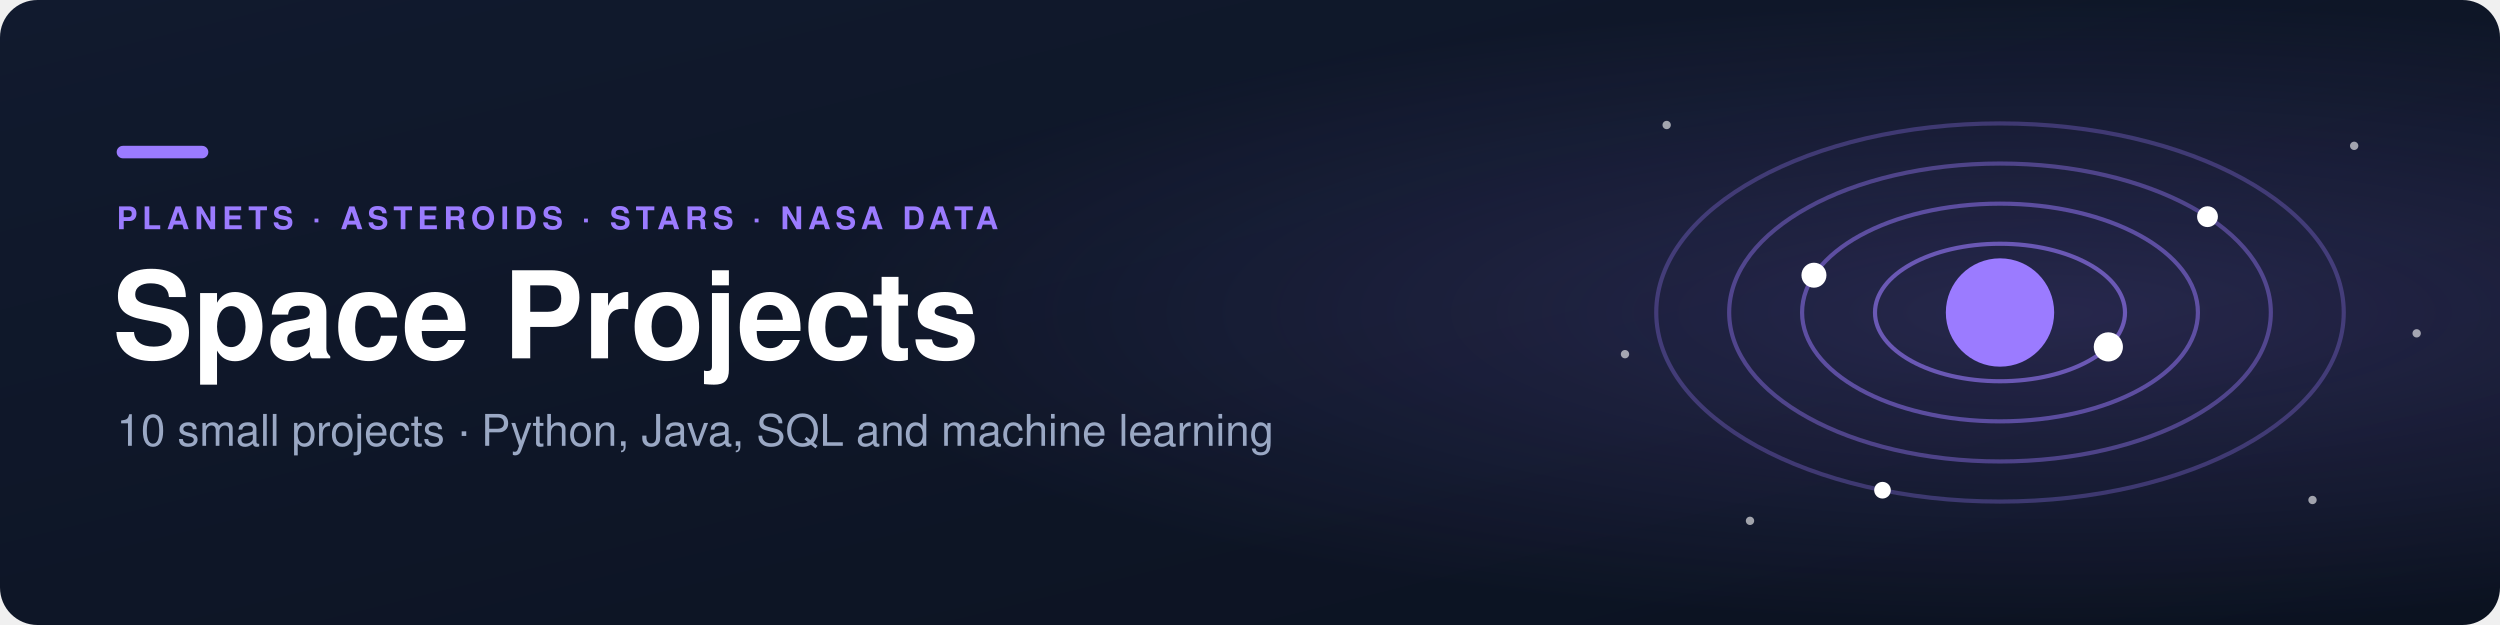
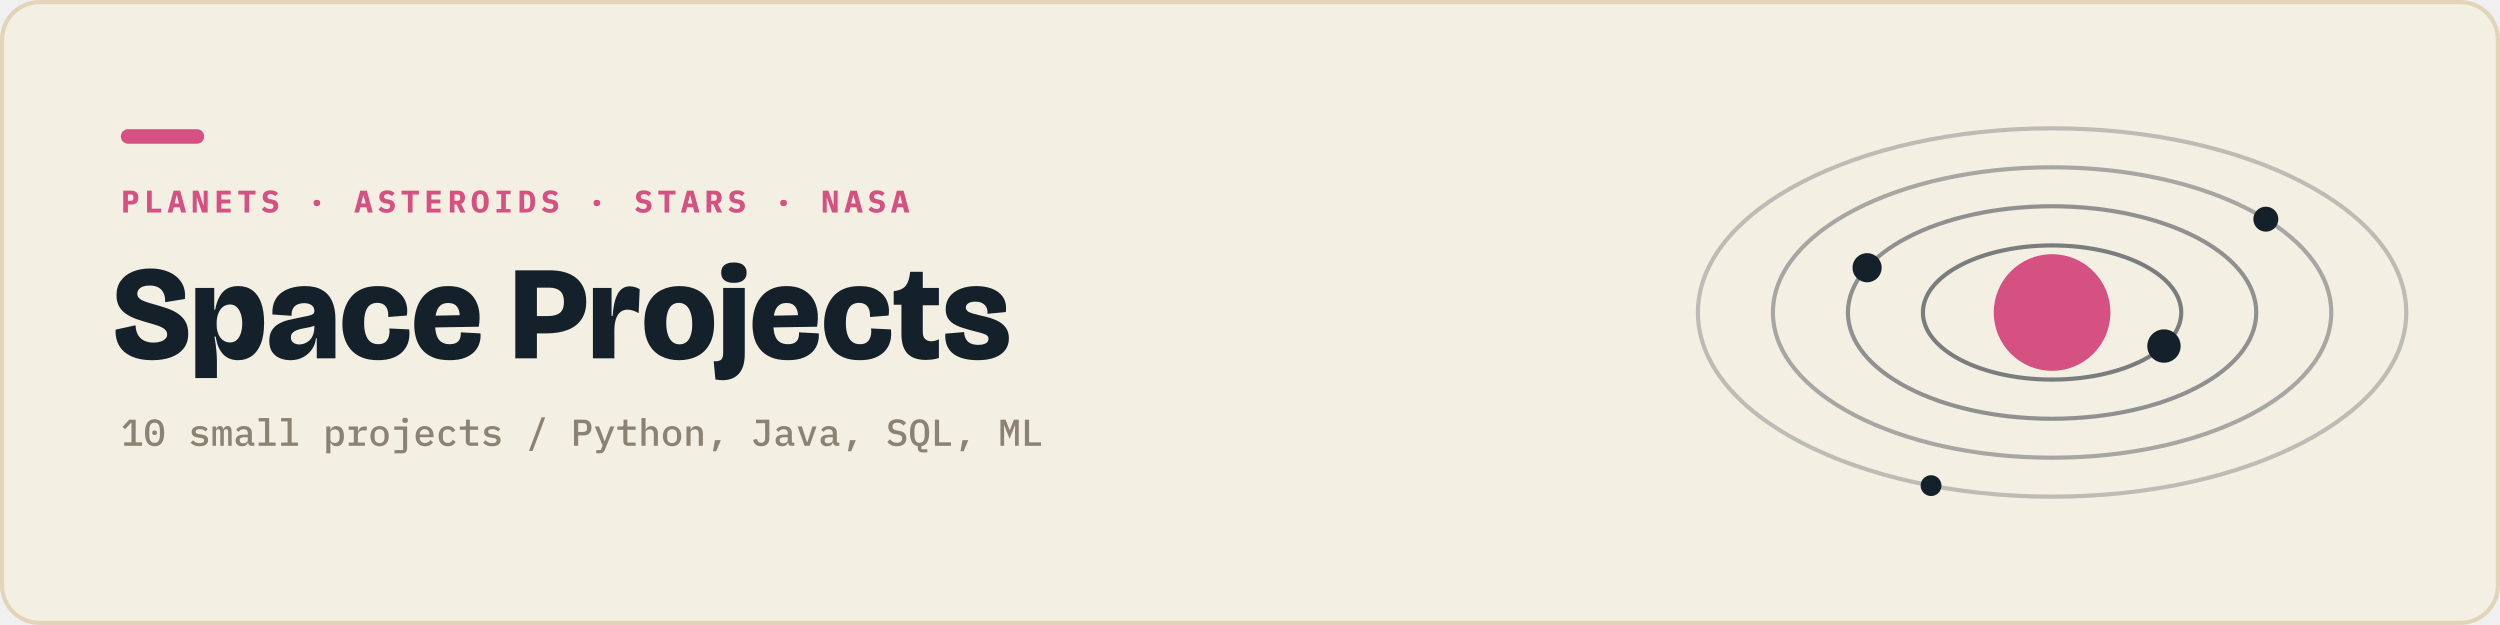
<svg xmlns="http://www.w3.org/2000/svg" width="1200" height="300" viewBox="0 0 1200 300">
-   <defs>
-     <linearGradient id="g" x1="0" y1="0" x2="1" y2="1">
-       <stop offset="0" stop-color="#111a2e" />
-       <stop offset="1" stop-color="#0b1220" />
-     </linearGradient>
-     <radialGradient id="glow" cx=".82" cy=".5" r=".5">
-       <stop offset="0" stop-color="#9b7bff" stop-opacity=".18" />
-       <stop offset="1" stop-color="#9b7bff" stop-opacity="0" />
-     </radialGradient>
-   </defs>
-   <rect width="1200" height="300" rx="18" fill="url(#g)" />
-   <rect width="1200" height="300" rx="18" fill="url(#glow)" />
-   <rect x="56" y="70" width="44" height="6" rx="3" fill="#9b7bff" />
-   <text x="56" y="110" fill="#9b7bff" font-family="-apple-system, 'Segoe UI', Helvetica, Arial, sans-serif" font-size="15" font-weight="700" letter-spacing="2.5">PLANETS · ASTEROIDS · STARS · NASA DATA</text>
-   <text x="54" y="172" fill="#ffffff" font-family="-apple-system, 'Segoe UI', Helvetica, Arial, sans-serif" font-size="58" font-weight="800">Space Projects</text>
-   <text x="56" y="214" fill="#9aa8c4" font-family="-apple-system, 'Segoe UI', Helvetica, Arial, sans-serif" font-size="21">10 small projects · Python, Java, SQL and machine learning</text>
-   <circle cx="960" cy="150" r="26" fill="#9b7bff" />
-   <ellipse cx="960" cy="150" rx="60" ry="33.0" fill="none" stroke="#9b7bff" stroke-opacity="0.60" stroke-width="2" />
-   <circle cx="1012.0" cy="166.5" r="7" fill="#ffffff" />
-   <ellipse cx="960" cy="150" rx="95" ry="52.25" fill="none" stroke="#9b7bff" stroke-opacity="0.50" stroke-width="2" />
-   <circle cx="870.7" cy="132.1" r="6" fill="#ffffff" />
-   <ellipse cx="960" cy="150" rx="130" ry="71.5" fill="none" stroke="#9b7bff" stroke-opacity="0.40" stroke-width="2" />
-   <circle cx="1059.6" cy="104.0" r="5" fill="#ffffff" />
-   <ellipse cx="960" cy="150" rx="165" ry="90.75" fill="none" stroke="#9b7bff" stroke-opacity="0.30" stroke-width="2" />
-   <circle cx="903.6" cy="235.3" r="4" fill="#ffffff" />
-   <circle cx="800" cy="60" r="2" fill="#ffffff" fill-opacity=".6" />
-   <circle cx="1130" cy="70" r="2" fill="#ffffff" fill-opacity=".6" />
-   <circle cx="840" cy="250" r="2" fill="#ffffff" fill-opacity=".6" />
-   <circle cx="1110" cy="240" r="2" fill="#ffffff" fill-opacity=".6" />
-   <circle cx="1160" cy="160" r="2" fill="#ffffff" fill-opacity=".6" />
-   <circle cx="780" cy="170" r="2" fill="#ffffff" fill-opacity=".6" />
+   <rect x="1" y="1" width="1198" height="298" rx="18" fill="#f4efe3" stroke="#e2d4b8" stroke-width="2" />
+   <rect x="58" y="62" width="40" height="7" rx="3.5" fill="#d55181" />
+   <path d="M59.14 102.0V91.53H63.19Q63.955 91.53 64.555 91.763Q65.155 91.995 65.567 92.43Q65.98 92.865 66.19 93.48Q66.4 94.095 66.4 94.86Q66.4 95.625 66.19 96.24Q65.98 96.855 65.567 97.29Q65.155 97.725 64.555 97.957Q63.955 98.19 63.19 98.19H61.405V102.0ZM61.405 96.375H62.62Q63.415 96.375 63.722 96.075Q64.03 95.775 64.03 95.085V94.635Q64.03 93.945 63.722 93.645Q63.415 93.345 62.62 93.345H61.405ZM70.58 102.0V91.53H72.845V100.155H77.345V102.0ZM86.925 102.0 86.265 99.48H83.4L82.755 102.0H80.475L83.31 91.53H86.49L89.325 102.0ZM84.9 93.705H84.78L83.76 97.665H85.92ZM94.6 95.04H94.435V102.0H92.515V91.53H95.215L97.6 98.49H97.765V91.53H99.685V102.0H96.985ZM104.0 102.0V91.53H110.69V93.375H106.25V95.775H110.54V97.62H106.25V100.155H110.69V102.0ZM119.625 93.375V102.0H117.375V93.375H114.36V91.53H122.64V93.375ZM129.535 102.18Q128.215 102.18 127.24 101.745Q126.265 101.31 125.665 100.56L126.97 99.12Q127.54 99.75 128.222 100.05Q128.905 100.35 129.61 100.35Q130.42 100.35 130.84 99.99Q131.26 99.63 131.26 98.955Q131.26 98.4 130.938 98.115Q130.615 97.83 129.85 97.71L128.755 97.53Q127.345 97.29 126.715 96.488Q126.085 95.685 126.085 94.53Q126.085 93.015 127.075 92.183Q128.065 91.35 129.85 91.35Q131.065 91.35 131.965 91.725Q132.865 92.1 133.42 92.745L132.145 94.17Q131.725 93.705 131.155 93.442Q130.585 93.18 129.865 93.18Q128.35 93.18 128.35 94.425Q128.35 94.965 128.688 95.235Q129.025 95.505 129.79 95.64L130.885 95.835Q132.16 96.06 132.85 96.795Q133.54 97.53 133.54 98.775Q133.54 99.51 133.285 100.132Q133.03 100.755 132.52 101.213Q132.01 101.67 131.267 101.925Q130.525 102.18 129.535 102.18ZM152.1 98.94Q151.26 98.94 150.893 98.572Q150.525 98.205 150.525 97.695V97.17Q150.525 96.66 150.893 96.292Q151.26 95.925 152.1 95.925Q152.94 95.925 153.308 96.292Q153.675 96.66 153.675 97.17V97.695Q153.675 98.205 153.308 98.572Q152.94 98.94 152.1 98.94ZM176.525 102.0 175.865 99.48H173.0L172.355 102.0H170.075L172.91 91.53H176.09L178.925 102.0ZM174.5 93.705H174.38L173.36 97.665H175.52ZM185.535 102.18Q184.215 102.18 183.24 101.745Q182.265 101.31 181.665 100.56L182.97 99.12Q183.54 99.75 184.223 100.05Q184.905 100.35 185.61 100.35Q186.42 100.35 186.84 99.99Q187.26 99.63 187.26 98.955Q187.26 98.4 186.938 98.115Q186.615 97.83 185.85 97.71L184.755 97.53Q183.345 97.29 182.715 96.488Q182.085 95.685 182.085 94.53Q182.085 93.015 183.075 92.183Q184.065 91.35 185.85 91.35Q187.065 91.35 187.965 91.725Q188.865 92.1 189.42 92.745L188.145 94.17Q187.725 93.705 187.155 93.442Q186.585 93.18 185.865 93.18Q184.35 93.18 184.35 94.425Q184.35 94.965 184.688 95.235Q185.025 95.505 185.79 95.64L186.885 95.835Q188.16 96.06 188.85 96.795Q189.54 97.53 189.54 98.775Q189.54 99.51 189.285 100.132Q189.03 100.755 188.52 101.213Q188.01 101.67 187.268 101.925Q186.525 102.18 185.535 102.18ZM198.025 93.375V102.0H195.775V93.375H192.76V91.53H201.04V93.375ZM204.8 102.0V91.53H211.49V93.375H207.05V95.775H211.34V97.62H207.05V100.155H211.49V102.0ZM218.16 102.0H215.94V91.53H219.99Q220.755 91.53 221.355 91.763Q221.955 91.995 222.367 92.43Q222.78 92.865 222.99 93.48Q223.2 94.095 223.2 94.86Q223.2 95.97 222.72 96.765Q222.24 97.56 221.355 97.815L223.41 102.0H220.95L219.195 98.115H218.16ZM219.45 96.375Q220.245 96.375 220.552 96.075Q220.86 95.775 220.86 95.085V94.635Q220.86 93.945 220.552 93.645Q220.245 93.345 219.45 93.345H218.16V96.375ZM230.5 102.18Q228.4 102.18 227.402 100.755Q226.405 99.33 226.405 96.765Q226.405 94.2 227.402 92.775Q228.4 91.35 230.5 91.35Q232.6 91.35 233.597 92.775Q234.595 94.2 234.595 96.765Q234.595 99.33 233.597 100.755Q232.6 102.18 230.5 102.18ZM230.5 100.365Q231.46 100.365 231.827 99.653Q232.195 98.94 232.195 97.665V95.85Q232.195 94.59 231.827 93.877Q231.46 93.165 230.5 93.165Q229.54 93.165 229.172 93.877Q228.805 94.59 228.805 95.85V97.68Q228.805 98.94 229.172 99.653Q229.54 100.365 230.5 100.365ZM238.325 102.0V100.335H240.575V93.195H238.325V91.53H245.075V93.195H242.825V100.335H245.075V102.0ZM249.36 91.53H252.735Q254.85 91.53 255.87 92.88Q256.89 94.23 256.89 96.765Q256.89 99.3 255.87 100.65Q254.85 102.0 252.735 102.0H249.36ZM252.585 100.23Q253.59 100.23 254.055 99.585Q254.52 98.94 254.52 97.71V95.805Q254.52 94.59 254.055 93.945Q253.59 93.3 252.585 93.3H251.58V100.23ZM263.935 102.18Q262.615 102.18 261.64 101.745Q260.665 101.31 260.065 100.56L261.37 99.12Q261.94 99.75 262.622 100.05Q263.305 100.35 264.01 100.35Q264.82 100.35 265.24 99.99Q265.66 99.63 265.66 98.955Q265.66 98.4 265.337 98.115Q265.015 97.83 264.25 97.71L263.155 97.53Q261.745 97.29 261.115 96.488Q260.485 95.685 260.485 94.53Q260.485 93.015 261.475 92.183Q262.465 91.35 264.25 91.35Q265.465 91.35 266.365 91.725Q267.265 92.1 267.82 92.745L266.545 94.17Q266.125 93.705 265.555 93.442Q264.985 93.18 264.265 93.18Q262.75 93.18 262.75 94.425Q262.75 94.965 263.087 95.235Q263.425 95.505 264.19 95.64L265.285 95.835Q266.56 96.06 267.25 96.795Q267.94 97.53 267.94 98.775Q267.94 99.51 267.685 100.132Q267.43 100.755 266.92 101.213Q266.41 101.67 265.667 101.925Q264.925 102.18 263.935 102.18ZM286.5 98.94Q285.66 98.94 285.292 98.572Q284.925 98.205 284.925 97.695V97.17Q284.925 96.66 285.292 96.292Q285.66 95.925 286.5 95.925Q287.34 95.925 287.707 96.292Q288.075 96.66 288.075 97.17V97.695Q288.075 98.205 287.707 98.572Q287.34 98.94 286.5 98.94ZM308.735 102.18Q307.415 102.18 306.44 101.745Q305.465 101.31 304.865 100.56L306.17 99.12Q306.74 99.75 307.422 100.05Q308.105 100.35 308.81 100.35Q309.62 100.35 310.04 99.99Q310.46 99.63 310.46 98.955Q310.46 98.4 310.137 98.115Q309.815 97.83 309.05 97.71L307.955 97.53Q306.545 97.29 305.915 96.488Q305.285 95.685 305.285 94.53Q305.285 93.015 306.275 92.183Q307.265 91.35 309.05 91.35Q310.265 91.35 311.165 91.725Q312.065 92.1 312.62 92.745L311.345 94.17Q310.925 93.705 310.355 93.442Q309.785 93.18 309.065 93.18Q307.55 93.18 307.55 94.425Q307.55 94.965 307.887 95.235Q308.225 95.505 308.99 95.64L310.085 95.835Q311.36 96.06 312.05 96.795Q312.74 97.53 312.74 98.775Q312.74 99.51 312.485 100.132Q312.23 100.755 311.72 101.213Q311.21 101.67 310.467 101.925Q309.725 102.18 308.735 102.18ZM321.225 93.375V102.0H318.975V93.375H315.96V91.53H324.24V93.375ZM333.325 102.0 332.665 99.48H329.8L329.155 102.0H326.875L329.71 91.53H332.89L335.725 102.0ZM331.3 93.705H331.18L330.16 97.665H332.32ZM341.36 102.0H339.14V91.53H343.19Q343.955 91.53 344.555 91.763Q345.155 91.995 345.567 92.43Q345.98 92.865 346.19 93.48Q346.4 94.095 346.4 94.86Q346.4 95.97 345.92 96.765Q345.44 97.56 344.555 97.815L346.61 102.0H344.15L342.395 98.115H341.36ZM342.65 96.375Q343.445 96.375 343.752 96.075Q344.06 95.775 344.06 95.085V94.635Q344.06 93.945 343.752 93.645Q343.445 93.345 342.65 93.345H341.36V96.375ZM353.535 102.18Q352.215 102.18 351.24 101.745Q350.265 101.31 349.665 100.56L350.97 99.12Q351.54 99.75 352.222 100.05Q352.905 100.35 353.61 100.35Q354.42 100.35 354.84 99.99Q355.26 99.63 355.26 98.955Q355.26 98.4 354.937 98.115Q354.615 97.83 353.85 97.71L352.755 97.53Q351.345 97.29 350.715 96.488Q350.085 95.685 350.085 94.53Q350.085 93.015 351.075 92.183Q352.065 91.35 353.85 91.35Q355.065 91.35 355.965 91.725Q356.865 92.1 357.42 92.745L356.145 94.17Q355.725 93.705 355.155 93.442Q354.585 93.18 353.865 93.18Q352.35 93.18 352.35 94.425Q352.35 94.965 352.687 95.235Q353.025 95.505 353.79 95.64L354.885 95.835Q356.16 96.06 356.85 96.795Q357.54 97.53 357.54 98.775Q357.54 99.51 357.285 100.132Q357.03 100.755 356.52 101.213Q356.01 101.67 355.267 101.925Q354.525 102.18 353.535 102.18ZM376.1 98.94Q375.26 98.94 374.892 98.572Q374.525 98.205 374.525 97.695V97.17Q374.525 96.66 374.892 96.292Q375.26 95.925 376.1 95.925Q376.94 95.925 377.307 96.292Q377.675 96.66 377.675 97.17V97.695Q377.675 98.205 377.307 98.572Q376.94 98.94 376.1 98.94ZM397 95.04H396.835V102.0H394.915V91.53H397.615L400 98.49H400.165V91.53H402.085V102.0H399.385ZM411.725 102.0 411.065 99.48H408.2L407.555 102.0H405.275L408.11 91.53H411.29L414.125 102.0ZM409.7 93.705H409.58L408.56 97.665H410.72ZM420.735 102.18Q419.415 102.18 418.44 101.745Q417.465 101.31 416.865 100.56L418.17 99.12Q418.74 99.75 419.422 100.05Q420.105 100.35 420.81 100.35Q421.62 100.35 422.04 99.99Q422.46 99.63 422.46 98.955Q422.46 98.4 422.137 98.115Q421.815 97.83 421.05 97.71L419.955 97.53Q418.545 97.29 417.915 96.488Q417.285 95.685 417.285 94.53Q417.285 93.015 418.275 92.183Q419.265 91.35 421.05 91.35Q422.265 91.35 423.165 91.725Q424.065 92.1 424.62 92.745L423.345 94.17Q422.925 93.705 422.355 93.442Q421.785 93.18 421.065 93.18Q419.55 93.18 419.55 94.425Q419.55 94.965 419.887 95.235Q420.225 95.505 420.99 95.64L422.085 95.835Q423.36 96.06 424.05 96.795Q424.74 97.53 424.74 98.775Q424.74 99.51 424.485 100.132Q424.23 100.755 423.72 101.213Q423.21 101.67 422.467 101.925Q421.725 102.18 420.735 102.18ZM434.125 102.0 433.465 99.48H430.6L429.955 102.0H427.675L430.51 91.53H433.69L436.525 102.0ZM432.1 93.705H431.98L430.96 97.665H433.12Z" fill="#d55181" />
+   <path d="M73.136 172.896Q68.656 172.896 65.296 171.872Q61.936 170.848 59.696 168.928Q57.456 167.008 56.4 164.288Q55.344 161.568 55.472 158.24L65.072 156.128Q65.2 159.072 66.32 160.896Q67.44 162.72 69.36 163.584Q71.28 164.448 73.648 164.448Q75.568 164.448 77.04 163.968Q78.512 163.488 79.376 162.624Q80.24 161.76 80.24 160.608Q80.24 159.072 79.088 158.08Q77.936 157.088 75.92 156.384Q73.904 155.68 71.344 154.976Q68.592 154.208 65.872 153.28Q63.152 152.352 60.912 150.944Q58.672 149.536 57.296 147.296Q55.92 145.056 55.92 141.728Q55.92 137.632 58.0 134.752Q60.08 131.872 63.76 130.368Q67.44 128.864 72.176 128.864Q77.168 128.864 81.072 130.56Q84.976 132.256 87.088 135.52Q89.2 138.784 88.752 143.52L79.28 145.056Q79.344 143.136 78.896 141.664Q78.448 140.192 77.52 139.168Q76.592 138.144 75.184 137.6Q73.776 137.056 71.856 137.056Q69.872 137.056 68.56 137.568Q67.248 138.08 66.576 138.976Q65.904 139.872 65.904 141.024Q65.904 142.368 66.928 143.264Q67.952 144.16 69.872 144.832Q71.792 145.504 74.416 146.208Q77.168 146.976 79.952 147.904Q82.736 148.832 85.104 150.336Q87.472 151.84 88.912 154.208Q90.352 156.576 90.352 160.224Q90.352 164.448 88.144 167.264Q85.936 170.08 82.064 171.488Q78.192 172.896 73.136 172.896ZM93.744 181.472V150.24V138.208H102.832V148.64H103.28Q103.984 144.864 105.392 142.336Q106.8 139.808 109.008 138.56Q111.216 137.312 114.352 137.312Q118.32 137.312 121.104 139.328Q123.888 141.344 125.328 145.28Q126.768 149.216 126.768 154.976Q126.768 161.184 125.136 165.152Q123.504 169.12 120.688 171.008Q117.872 172.896 114.288 172.896Q111.408 172.896 109.2 171.68Q106.992 170.464 105.552 167.936Q104.112 165.408 103.536 161.568H102.96Q103.28 163.424 103.536 165.44Q103.792 167.456 103.952 169.408Q104.112 171.36 104.112 173.152V181.472ZM110.384 164.384Q112.432 164.384 113.744 163.104Q115.056 161.824 115.664 159.744Q116.272 157.664 116.272 155.36Q116.272 152.8 115.6 150.72Q114.928 148.64 113.616 147.392Q112.304 146.144 110.384 146.144Q109.168 146.144 108.016 146.688Q106.864 147.232 105.968 148.352Q105.072 149.472 104.528 151.2Q103.984 152.928 103.984 155.36V155.744Q103.984 157.664 104.368 159.072Q104.752 160.48 105.392 161.504Q106.032 162.528 106.864 163.168Q107.696 163.808 108.592 164.096Q109.488 164.384 110.384 164.384ZM139.376 172.896Q136.816 172.896 134.512 172.0Q132.208 171.104 130.736 169.088Q129.264 167.072 129.264 163.68Q129.264 160.544 130.48 158.592Q131.696 156.64 133.744 155.456Q135.792 154.272 138.224 153.664Q140.656 153.056 143.024 152.608Q146.352 151.968 148.016 151.584Q149.68 151.2 150.288 150.688Q150.896 150.176 150.896 149.28Q150.896 147.424 149.52 146.464Q148.144 145.504 145.904 145.504Q144.496 145.504 143.088 146.016Q141.68 146.528 140.784 147.84Q139.888 149.152 139.952 151.584L130.736 150.944Q130.608 146.912 131.952 144.256Q133.296 141.6 135.632 140.096Q137.968 138.592 140.752 137.952Q143.536 137.312 146.288 137.312Q151.344 137.312 154.608 139.2Q157.872 141.088 159.44 144.64Q161.008 148.192 161.008 153.248V159.264Q161.008 161.376 161.008 163.52Q161.008 165.664 161.008 167.776Q161.008 169.888 161.008 172.0H152.048Q152.048 169.696 152.048 167.328Q152.048 164.96 152.048 162.336H151.664Q151.408 165.216 149.776 167.616Q148.144 170.016 145.488 171.456Q142.832 172.896 139.376 172.896ZM143.664 165.344Q144.752 165.344 146.0 164.928Q147.248 164.512 148.368 163.552Q149.488 162.592 150.192 160.896Q150.896 159.2 150.896 156.704V155.168L152.624 154.976Q152.112 155.808 150.928 156.32Q149.744 156.832 148.272 157.12Q146.8 157.408 145.296 157.696Q143.792 157.984 142.512 158.464Q141.232 158.944 140.432 159.744Q139.632 160.544 139.632 161.952Q139.632 163.616 140.816 164.48Q142.0 165.344 143.664 165.344ZM181.424 172.896Q176.88 172.896 173.616 171.52Q170.352 170.144 168.304 167.712Q166.256 165.28 165.296 162.144Q164.336 159.008 164.336 155.488Q164.336 151.904 165.296 148.672Q166.256 145.44 168.272 142.848Q170.288 140.256 173.52 138.784Q176.752 137.312 181.296 137.312Q186.672 137.312 189.968 139.328Q193.264 141.344 194.576 144.544Q195.888 147.744 195.312 151.456L186.352 152.16Q186.48 149.856 185.872 148.352Q185.264 146.848 184.048 146.112Q182.832 145.376 181.104 145.376Q179.568 145.376 178.384 145.952Q177.2 146.528 176.4 147.712Q175.6 148.896 175.184 150.688Q174.768 152.48 174.768 154.976Q174.768 158.176 175.504 160.48Q176.24 162.784 177.744 164.0Q179.248 165.216 181.552 165.216Q183.92 165.216 185.136 164.064Q186.352 162.912 186.736 161.152Q187.12 159.392 186.864 157.664L196.4 158.112Q196.784 160.928 196.144 163.584Q195.504 166.24 193.68 168.352Q191.856 170.464 188.816 171.68Q185.776 172.896 181.424 172.896ZM215.792 172.896Q210.992 172.896 207.76 171.52Q204.528 170.144 202.544 167.744Q200.56 165.344 199.696 162.272Q198.832 159.2 198.832 155.808Q198.832 152.16 199.76 148.832Q200.688 145.504 202.64 142.912Q204.592 140.32 207.696 138.816Q210.8 137.312 215.152 137.312Q219.504 137.312 222.608 138.816Q225.712 140.32 227.568 143.008Q229.424 145.696 229.968 149.216Q230.512 152.736 229.808 156.832L205.296 157.216V151.584L221.872 151.264L220.528 154.528Q220.912 151.584 220.432 149.568Q219.952 147.552 218.672 146.496Q217.392 145.44 215.152 145.44Q212.784 145.44 211.376 146.656Q209.968 147.872 209.392 150.08Q208.816 152.288 208.816 155.296Q208.816 160.48 210.544 162.848Q212.272 165.216 215.856 165.216Q217.392 165.216 218.416 164.832Q219.44 164.448 220.08 163.712Q220.72 162.976 220.976 161.92Q221.232 160.864 221.168 159.52L230.64 160.032Q230.832 162.144 230.224 164.384Q229.616 166.624 227.952 168.544Q226.288 170.464 223.312 171.68Q220.336 172.896 215.792 172.896ZM255.088 160.032V151.712H262.96Q266.864 151.712 268.784 150.144Q270.704 148.576 270.704 144.928Q270.704 141.472 268.944 139.776Q267.184 138.08 263.6 138.08H255.088V129.76H264.176Q267.824 129.76 270.96 130.624Q274.096 131.488 276.432 133.344Q278.768 135.2 280.08 138.016Q281.392 140.832 281.392 144.8Q281.392 149.856 279.12 153.248Q276.848 156.64 272.56 158.336Q268.272 160.032 262.064 160.032ZM247.344 172.0V129.76H257.712V172.0ZM284.592 172.0V153.632V138.208H293.552V151.648H294.064Q294.448 146.272 295.568 143.168Q296.688 140.064 298.384 138.752Q300.08 137.44 302.192 137.44Q303.344 137.44 304.592 137.76Q305.84 138.08 307.056 138.784L306.544 150.304Q305.136 149.472 303.792 149.056Q302.448 148.64 301.232 148.64Q299.184 148.64 297.776 149.792Q296.368 150.944 295.632 153.184Q294.896 155.424 294.896 158.624V172.0ZM325.936 172.896Q321.072 172.896 317.296 170.944Q313.52 168.992 311.408 165.056Q309.296 161.12 309.296 155.168Q309.296 148.96 311.504 145.024Q313.712 141.088 317.52 139.2Q321.328 137.312 326.128 137.312Q331.12 137.312 334.864 139.264Q338.608 141.216 340.688 145.152Q342.768 149.088 342.768 155.104Q342.768 161.312 340.56 165.248Q338.352 169.184 334.544 171.04Q330.736 172.896 325.936 172.896ZM326.192 165.28Q328.176 165.28 329.52 164.16Q330.864 163.04 331.568 160.864Q332.272 158.688 332.272 155.68Q332.272 152.352 331.504 150.08Q330.736 147.808 329.296 146.592Q327.856 145.376 325.808 145.376Q323.888 145.376 322.544 146.496Q321.2 147.616 320.496 149.792Q319.792 151.968 319.792 155.04Q319.792 159.904 321.488 162.592Q323.184 165.28 326.192 165.28ZM346.864 182.496Q346.032 182.496 345.168 182.4Q344.304 182.304 343.408 182.176L342.576 173.408Q345.072 173.536 346.096 172.672Q347.12 171.808 347.12 169.312V138.208H357.488V169.888Q357.488 173.344 356.688 175.744Q355.888 178.144 354.416 179.648Q352.944 181.152 351.024 181.824Q349.104 182.496 346.864 182.496ZM352.24 135.776Q349.296 135.776 347.728 134.528Q346.16 133.28 346.16 130.912Q346.16 128.48 347.728 127.232Q349.296 125.984 352.24 125.984Q355.248 125.984 356.816 127.264Q358.384 128.544 358.384 130.912Q358.384 133.216 356.816 134.496Q355.248 135.776 352.24 135.776ZM378.16 172.896Q373.36 172.896 370.128 171.52Q366.896 170.144 364.912 167.744Q362.928 165.344 362.064 162.272Q361.2 159.2 361.2 155.808Q361.2 152.16 362.128 148.832Q363.056 145.504 365.008 142.912Q366.96 140.32 370.064 138.816Q373.168 137.312 377.52 137.312Q381.872 137.312 384.976 138.816Q388.08 140.32 389.936 143.008Q391.792 145.696 392.336 149.216Q392.88 152.736 392.176 156.832L367.664 157.216V151.584L384.24 151.264L382.896 154.528Q383.28 151.584 382.8 149.568Q382.32 147.552 381.04 146.496Q379.76 145.44 377.52 145.44Q375.152 145.44 373.744 146.656Q372.336 147.872 371.76 150.08Q371.184 152.288 371.184 155.296Q371.184 160.48 372.912 162.848Q374.64 165.216 378.224 165.216Q379.76 165.216 380.784 164.832Q381.808 164.448 382.448 163.712Q383.088 162.976 383.344 161.92Q383.6 160.864 383.536 159.52L393.008 160.032Q393.2 162.144 392.592 164.384Q391.984 166.624 390.32 168.544Q388.656 170.464 385.68 171.68Q382.704 172.896 378.16 172.896ZM412.656 172.896Q408.112 172.896 404.848 171.52Q401.584 170.144 399.536 167.712Q397.488 165.28 396.528 162.144Q395.568 159.008 395.568 155.488Q395.568 151.904 396.528 148.672Q397.488 145.44 399.504 142.848Q401.52 140.256 404.752 138.784Q407.984 137.312 412.528 137.312Q417.904 137.312 421.2 139.328Q424.496 141.344 425.808 144.544Q427.12 147.744 426.544 151.456L417.584 152.16Q417.712 149.856 417.104 148.352Q416.496 146.848 415.28 146.112Q414.064 145.376 412.336 145.376Q410.8 145.376 409.616 145.952Q408.432 146.528 407.632 147.712Q406.832 148.896 406.416 150.688Q406 152.48 406 154.976Q406 158.176 406.736 160.48Q407.472 162.784 408.976 164.0Q410.48 165.216 412.784 165.216Q415.152 165.216 416.368 164.064Q417.584 162.912 417.968 161.152Q418.352 159.392 418.096 157.664L427.632 158.112Q428.016 160.928 427.376 163.584Q426.736 166.24 424.912 168.352Q423.088 170.464 420.048 171.68Q417.008 172.896 412.656 172.896ZM444.464 172.768Q438.512 172.768 435.6 169.728Q432.688 166.688 432.688 160.288V146.272H428.976V139.744H429.168Q433.136 139.232 434.8 137.088Q436.464 134.944 436.848 130.592V130.464H442.928V138.208H450.672V146.528H442.928V159.328Q442.928 161.76 444.112 162.784Q445.296 163.808 447.024 163.808Q447.92 163.808 448.88 163.552Q449.84 163.296 450.672 162.848V171.872Q448.688 172.448 447.152 172.608Q445.616 172.768 444.464 172.768ZM469.296 172.896Q465.904 172.896 462.992 172.224Q460.08 171.552 457.936 170.08Q455.792 168.608 454.672 166.144Q453.552 163.68 453.744 160.16L462.768 159.392Q462.896 161.504 463.728 162.88Q464.56 164.256 466.032 164.896Q467.504 165.536 469.616 165.536Q471.6 165.536 473.04 164.864Q474.48 164.192 474.48 162.592Q474.48 161.76 473.968 161.216Q473.456 160.672 472.08 160.192Q470.704 159.712 468.08 159.072Q464.816 158.24 462.192 157.408Q459.568 156.576 457.712 155.424Q455.856 154.272 454.896 152.576Q453.936 150.88 453.936 148.384Q453.936 144.864 455.824 142.4Q457.712 139.936 461.04 138.624Q464.368 137.312 468.72 137.312Q472.624 137.312 476.016 138.528Q479.408 139.744 481.36 142.496Q483.312 145.248 482.8 149.792L473.968 150.624Q474.16 148.768 473.456 147.456Q472.752 146.144 471.408 145.472Q470.064 144.8 468.144 144.8Q465.968 144.8 464.784 145.6Q463.6 146.4 463.6 147.616Q463.6 148.576 464.336 149.248Q465.072 149.92 466.64 150.4Q468.208 150.88 470.704 151.456Q472.88 151.904 475.248 152.608Q477.616 153.312 479.664 154.496Q481.712 155.68 482.992 157.6Q484.272 159.52 484.272 162.464Q484.272 165.6 482.544 167.968Q480.816 170.336 477.488 171.616Q474.16 172.896 469.296 172.896Z" fill="#14212b" />
+   <path d="M59.584 214.0V212.326H63.112V202.912H62.968L60.052 206.026L58.81 204.91L62.014 201.436H65.128V212.326H68.17V214.0ZM74.2 214.216Q73.012 214.216 72.139 213.775Q71.266 213.334 70.699 212.506Q70.132 211.678 69.862 210.472Q69.592 209.266 69.592 207.718Q69.592 206.188 69.862 204.973Q70.132 203.758 70.699 202.93Q71.266 202.102 72.139 201.661Q73.012 201.22 74.2 201.22Q75.388 201.22 76.261 201.661Q77.134 202.102 77.701 202.93Q78.268 203.758 78.538 204.973Q78.808 206.188 78.808 207.718Q78.808 209.266 78.538 210.472Q78.268 211.678 77.701 212.506Q77.134 213.334 76.261 213.775Q75.388 214.216 74.2 214.216ZM74.2 212.56Q75.568 212.56 76.153 211.543Q76.738 210.526 76.738 208.798V206.638Q76.738 204.91 76.153 203.893Q75.568 202.876 74.2 202.876Q73.516 202.876 73.03 203.137Q72.544 203.398 72.238 203.893Q71.932 204.388 71.797 205.081Q71.662 205.774 71.662 206.638V208.798Q71.662 209.662 71.797 210.355Q71.932 211.048 72.238 211.543Q72.544 212.038 73.03 212.299Q73.516 212.56 74.2 212.56ZM74.2 208.78Q73.57 208.78 73.327 208.528Q73.084 208.276 73.084 207.916V207.52Q73.084 207.16 73.327 206.908Q73.57 206.656 74.2 206.656Q74.83 206.656 75.073 206.908Q75.316 207.16 75.316 207.52V207.916Q75.316 208.276 75.073 208.528Q74.83 208.78 74.2 208.78ZM95.818 214.216Q94.306 214.216 93.217 213.73Q92.128 213.244 91.462 212.434L92.668 211.354Q93.28 212.02 94.045 212.371Q94.81 212.722 95.854 212.722Q96.808 212.722 97.393 212.398Q97.978 212.074 97.978 211.39Q97.978 211.102 97.87 210.904Q97.762 210.706 97.564 210.58Q97.366 210.454 97.105 210.382Q96.844 210.31 96.556 210.274L95.08 210.04Q94.54 209.968 93.982 209.806Q93.424 209.644 92.983 209.347Q92.542 209.05 92.263 208.582Q91.984 208.114 91.984 207.394Q91.984 205.972 93.073 205.234Q94.162 204.496 95.944 204.496Q97.24 204.496 98.185 204.883Q99.13 205.27 99.76 205.954L98.662 207.106Q98.302 206.692 97.636 206.341Q96.97 205.99 95.872 205.99Q93.91 205.99 93.91 207.232Q93.91 207.826 94.333 208.051Q94.756 208.276 95.332 208.348L96.808 208.582Q97.366 208.672 97.915 208.816Q98.464 208.96 98.905 209.257Q99.346 209.554 99.625 210.022Q99.904 210.49 99.904 211.21Q99.904 212.614 98.815 213.415Q97.726 214.216 95.818 214.216ZM101.992 214.0V204.712H103.666V205.918H103.756Q103.972 205.324 104.377 204.91Q104.782 204.496 105.538 204.496Q106.276 204.496 106.681 204.901Q107.086 205.306 107.194 206.008H107.266Q107.518 205.378 107.968 204.937Q108.418 204.496 109.264 204.496Q110.344 204.496 110.767 205.252Q111.19 206.008 111.19 207.466V214.0H109.516V207.718Q109.516 206.746 109.282 206.377Q109.048 206.008 108.526 206.008Q108.058 206.008 107.743 206.323Q107.428 206.638 107.428 207.268V214.0H105.754V207.718Q105.754 206.746 105.529 206.377Q105.304 206.008 104.782 206.008Q104.296 206.008 103.981 206.323Q103.666 206.638 103.666 207.268V214.0ZM120.856 214.0Q120.01 214.0 119.587 213.568Q119.164 213.136 119.074 212.434H118.984Q118.714 213.28 118.003 213.748Q117.292 214.216 116.194 214.216Q114.772 214.216 113.926 213.469Q113.08 212.722 113.08 211.408Q113.08 210.058 114.079 209.347Q115.078 208.636 117.148 208.636H118.93V207.916Q118.93 206.026 116.932 206.026Q116.032 206.026 115.474 206.377Q114.916 206.728 114.538 207.304L113.368 206.35Q113.764 205.594 114.7 205.045Q115.636 204.496 117.112 204.496Q118.876 204.496 119.884 205.342Q120.892 206.188 120.892 207.79V212.452H122.062V214.0ZM116.752 212.776Q117.706 212.776 118.318 212.344Q118.93 211.912 118.93 211.228V209.878H117.184Q115.06 209.878 115.06 211.156V211.516Q115.06 212.146 115.51 212.461Q115.96 212.776 116.752 212.776ZM124.15 212.416H127.228V202.264H124.15V200.68H129.19V212.416H132.268V214.0H124.15ZM134.95 212.416H138.028V202.264H134.95V200.68H139.99V212.416H143.068V214.0H134.95ZM156.622 204.712H158.584V206.296H158.692Q159.106 205.45 159.79 204.973Q160.474 204.496 161.5 204.496Q163.138 204.496 164.11 205.72Q165.082 206.944 165.082 209.356Q165.082 211.768 164.11 212.992Q163.138 214.216 161.5 214.216Q160.474 214.216 159.79 213.739Q159.106 213.262 158.692 212.416H158.584V217.6H156.622ZM160.69 212.614Q161.806 212.614 162.409 211.93Q163.012 211.246 163.012 210.112V208.6Q163.012 207.466 162.409 206.782Q161.806 206.098 160.69 206.098Q160.258 206.098 159.88 206.206Q159.502 206.314 159.214 206.53Q158.926 206.746 158.755 207.061Q158.584 207.376 158.584 207.808V210.904Q158.584 211.336 158.755 211.651Q158.926 211.966 159.214 212.182Q159.502 212.398 159.88 212.506Q160.258 212.614 160.69 212.614ZM167.368 212.416H169.834V206.296H167.368V204.712H171.796V207.178H171.904Q172.03 206.692 172.264 206.242Q172.498 205.792 172.858 205.459Q173.218 205.126 173.74 204.919Q174.262 204.712 174.964 204.712H176.08V206.584H174.244Q173.164 206.584 172.48 207.223Q171.796 207.862 171.796 208.942V212.416H175.162V214.0H167.368ZM182.2 214.216Q181.174 214.216 180.355 213.874Q179.536 213.532 178.969 212.902Q178.402 212.272 178.096 211.372Q177.79 210.472 177.79 209.356Q177.79 208.24 178.096 207.34Q178.402 206.44 178.969 205.81Q179.536 205.18 180.355 204.838Q181.174 204.496 182.2 204.496Q183.226 204.496 184.045 204.838Q184.864 205.18 185.431 205.81Q185.998 206.44 186.304 207.34Q186.61 208.24 186.61 209.356Q186.61 210.472 186.304 211.372Q185.998 212.272 185.431 212.902Q184.864 213.532 184.045 213.874Q183.226 214.216 182.2 214.216ZM182.2 212.668Q183.28 212.668 183.919 212.011Q184.558 211.354 184.558 210.058V208.654Q184.558 207.358 183.919 206.701Q183.28 206.044 182.2 206.044Q181.12 206.044 180.481 206.701Q179.842 207.358 179.842 208.654V210.058Q179.842 211.354 180.481 212.011Q181.12 212.668 182.2 212.668ZM189.364 216.016H193.468V206.296H189.256V204.712H195.43V215.242Q195.43 216.286 194.845 216.943Q194.26 217.6 193.036 217.6H189.364ZM194.458 203.02Q193.702 203.02 193.405 202.714Q193.108 202.408 193.108 201.958V201.58Q193.108 201.13 193.405 200.824Q193.702 200.518 194.44 200.518Q195.196 200.518 195.493 200.824Q195.79 201.13 195.79 201.58V201.958Q195.79 202.408 195.493 202.714Q195.196 203.02 194.458 203.02ZM203.998 214.216Q202.936 214.216 202.09 213.874Q201.244 213.532 200.668 212.902Q200.092 212.272 199.786 211.381Q199.48 210.49 199.48 209.374Q199.48 208.258 199.795 207.358Q200.11 206.458 200.677 205.819Q201.244 205.18 202.054 204.838Q202.864 204.496 203.854 204.496Q204.826 204.496 205.618 204.829Q206.41 205.162 206.968 205.774Q207.526 206.386 207.823 207.232Q208.12 208.078 208.12 209.104V209.842H201.46V210.148Q201.46 211.246 202.144 211.939Q202.828 212.632 204.034 212.632Q204.934 212.632 205.573 212.245Q206.212 211.858 206.608 211.21L207.832 212.29Q207.364 213.1 206.401 213.658Q205.438 214.216 203.998 214.216ZM203.854 205.99Q203.332 205.99 202.891 206.17Q202.45 206.35 202.135 206.683Q201.82 207.016 201.64 207.466Q201.46 207.916 201.46 208.456V208.582H206.122V208.402Q206.122 207.304 205.501 206.647Q204.88 205.99 203.854 205.99ZM214.942 214.216Q213.898 214.216 213.079 213.874Q212.26 213.532 211.693 212.902Q211.126 212.272 210.829 211.372Q210.532 210.472 210.532 209.356Q210.532 208.24 210.829 207.34Q211.126 206.44 211.693 205.81Q212.26 205.18 213.079 204.838Q213.898 204.496 214.924 204.496Q216.364 204.496 217.237 205.108Q218.11 205.72 218.542 206.692L217.012 207.52Q216.76 206.872 216.247 206.494Q215.734 206.116 214.924 206.116Q213.808 206.116 213.196 206.791Q212.584 207.466 212.584 208.582V210.13Q212.584 211.228 213.196 211.912Q213.808 212.596 214.96 212.596Q215.824 212.596 216.373 212.2Q216.922 211.804 217.246 211.12L218.686 212.002Q218.236 212.974 217.318 213.595Q216.4 214.216 214.942 214.216ZM225.958 214.0Q224.734 214.0 224.158 213.343Q223.582 212.686 223.582 211.642V206.296H220.72V204.712H222.754Q223.276 204.712 223.492 204.505Q223.708 204.298 223.708 203.758V201.436H225.544V204.712H229.504V206.296H225.544V212.416H229.504V214.0ZM236.218 214.216Q234.706 214.216 233.617 213.73Q232.528 213.244 231.862 212.434L233.068 211.354Q233.68 212.02 234.445 212.371Q235.21 212.722 236.254 212.722Q237.208 212.722 237.793 212.398Q238.378 212.074 238.378 211.39Q238.378 211.102 238.27 210.904Q238.162 210.706 237.964 210.58Q237.766 210.454 237.505 210.382Q237.244 210.31 236.956 210.274L235.48 210.04Q234.94 209.968 234.382 209.806Q233.824 209.644 233.383 209.347Q232.942 209.05 232.663 208.582Q232.384 208.114 232.384 207.394Q232.384 205.972 233.473 205.234Q234.562 204.496 236.344 204.496Q237.64 204.496 238.585 204.883Q239.53 205.27 240.16 205.954L239.062 207.106Q238.702 206.692 238.036 206.341Q237.37 205.99 236.272 205.99Q234.31 205.99 234.31 207.232Q234.31 207.826 234.733 208.051Q235.156 208.276 235.732 208.348L237.208 208.582Q237.766 208.672 238.315 208.816Q238.864 208.96 239.305 209.257Q239.746 209.554 240.025 210.022Q240.304 210.49 240.304 211.21Q240.304 212.614 239.215 213.415Q238.126 214.216 236.218 214.216ZM253.894 216.484 259.96 200.32H261.706L255.64 216.484ZM275.512 214.0V201.436H280.21Q282.01 201.436 282.955 202.444Q283.9 203.452 283.9 205.216Q283.9 206.98 282.955 207.988Q282.01 208.996 280.21 208.996H277.528V214.0ZM277.528 207.322H279.904Q281.776 207.322 281.776 205.594V204.82Q281.776 203.11 279.904 203.11H277.528ZM292.918 204.712H294.898L290.398 215.8Q290.038 216.7 289.453 217.15Q288.868 217.6 287.77 217.6H286.204V216.016H288.4L289.246 213.874L285.502 204.712H287.554L289.03 208.6L290.182 211.786H290.29L291.442 208.6ZM301.558 214.0Q300.334 214.0 299.758 213.343Q299.182 212.686 299.182 211.642V206.296H296.32V204.712H298.354Q298.876 204.712 299.092 204.505Q299.308 204.298 299.308 203.758V201.436H301.144V204.712H305.104V206.296H301.144V212.416H305.104V214.0ZM307.912 200.68H309.874V206.296H309.964Q310.108 205.936 310.333 205.603Q310.558 205.27 310.882 205.027Q311.206 204.784 311.638 204.64Q312.07 204.496 312.646 204.496Q314.05 204.496 314.914 205.414Q315.778 206.332 315.778 208.024V214.0H313.816V208.312Q313.816 206.098 311.89 206.098Q311.512 206.098 311.152 206.197Q310.792 206.296 310.504 206.494Q310.216 206.692 310.045 206.998Q309.874 207.304 309.874 207.7V214.0H307.912ZM322.6 214.216Q321.574 214.216 320.755 213.874Q319.936 213.532 319.369 212.902Q318.802 212.272 318.496 211.372Q318.19 210.472 318.19 209.356Q318.19 208.24 318.496 207.34Q318.802 206.44 319.369 205.81Q319.936 205.18 320.755 204.838Q321.574 204.496 322.6 204.496Q323.626 204.496 324.445 204.838Q325.264 205.18 325.831 205.81Q326.398 206.44 326.704 207.34Q327.01 208.24 327.01 209.356Q327.01 210.472 326.704 211.372Q326.398 212.272 325.831 212.902Q325.264 213.532 324.445 213.874Q323.626 214.216 322.6 214.216ZM322.6 212.668Q323.68 212.668 324.319 212.011Q324.958 211.354 324.958 210.058V208.654Q324.958 207.358 324.319 206.701Q323.68 206.044 322.6 206.044Q321.52 206.044 320.881 206.701Q320.242 207.358 320.242 208.654V210.058Q320.242 211.354 320.881 212.011Q321.52 212.668 322.6 212.668ZM329.512 214.0V204.712H331.474V206.296H331.564Q331.708 205.936 331.933 205.603Q332.158 205.27 332.482 205.027Q332.806 204.784 333.238 204.64Q333.67 204.496 334.246 204.496Q335.65 204.496 336.514 205.414Q337.378 206.332 337.378 208.024V214.0H335.416V208.312Q335.416 206.098 333.49 206.098Q333.112 206.098 332.752 206.197Q332.392 206.296 332.104 206.494Q331.816 206.692 331.645 206.998Q331.474 207.304 331.474 207.7V214.0ZM343.192 211.264H345.982L343.75 216.61H342.22ZM369.274 201.436V210.634Q369.274 211.444 368.995 212.11Q368.716 212.776 368.203 213.244Q367.69 213.712 366.97 213.964Q366.25 214.216 365.368 214.216Q363.712 214.216 362.731 213.388Q361.75 212.56 361.462 211.102L363.37 210.706Q363.532 211.48 363.982 212.002Q364.432 212.524 365.386 212.524Q366.268 212.524 366.763 211.993Q367.258 211.462 367.258 210.364V203.128H362.884V201.436ZM380.056 214.0Q379.21 214.0 378.787 213.568Q378.364 213.136 378.274 212.434H378.184Q377.914 213.28 377.203 213.748Q376.492 214.216 375.394 214.216Q373.972 214.216 373.126 213.469Q372.28 212.722 372.28 211.408Q372.28 210.058 373.279 209.347Q374.278 208.636 376.348 208.636H378.13V207.916Q378.13 206.026 376.132 206.026Q375.232 206.026 374.674 206.377Q374.116 206.728 373.738 207.304L372.568 206.35Q372.964 205.594 373.9 205.045Q374.836 204.496 376.312 204.496Q378.076 204.496 379.084 205.342Q380.092 206.188 380.092 207.79V212.452H381.262V214.0ZM375.952 212.776Q376.906 212.776 377.518 212.344Q378.13 211.912 378.13 211.228V209.878H376.384Q374.26 209.878 374.26 211.156V211.516Q374.26 212.146 374.71 212.461Q375.16 212.776 375.952 212.776ZM386.194 214.0 382.864 204.712H384.898L386.176 208.636L387.382 212.362H387.49L388.696 208.636L389.974 204.712H391.936L388.606 214.0ZM401.656 214.0Q400.81 214.0 400.387 213.568Q399.964 213.136 399.874 212.434H399.784Q399.514 213.28 398.803 213.748Q398.092 214.216 396.994 214.216Q395.572 214.216 394.726 213.469Q393.88 212.722 393.88 211.408Q393.88 210.058 394.879 209.347Q395.878 208.636 397.948 208.636H399.73V207.916Q399.73 206.026 397.732 206.026Q396.832 206.026 396.274 206.377Q395.716 206.728 395.338 207.304L394.168 206.35Q394.564 205.594 395.5 205.045Q396.436 204.496 397.912 204.496Q399.676 204.496 400.684 205.342Q401.692 206.188 401.692 207.79V212.452H402.862V214.0ZM397.552 212.776Q398.506 212.776 399.118 212.344Q399.73 211.912 399.73 211.228V209.878H397.984Q395.86 209.878 395.86 211.156V211.516Q395.86 212.146 396.31 212.461Q396.76 212.776 397.552 212.776ZM407.992 211.264H410.782L408.55 216.61H407.02ZM430.492 214.216Q428.854 214.216 427.738 213.64Q426.622 213.064 425.902 212.11L427.198 210.868Q427.918 211.732 428.728 212.137Q429.538 212.542 430.564 212.542Q431.752 212.542 432.391 212.002Q433.03 211.462 433.03 210.454Q433.03 209.644 432.562 209.203Q432.094 208.762 430.96 208.564L429.592 208.348Q428.692 208.204 428.08 207.871Q427.468 207.538 427.09 207.079Q426.712 206.62 426.541 206.053Q426.37 205.486 426.37 204.856Q426.37 203.074 427.522 202.147Q428.674 201.22 430.69 201.22Q432.184 201.22 433.237 201.697Q434.29 202.174 434.938 203.038L433.678 204.298Q433.156 203.668 432.445 203.281Q431.734 202.894 430.69 202.894Q429.574 202.894 428.989 203.371Q428.404 203.848 428.404 204.766Q428.404 205.54 428.863 205.981Q429.322 206.422 430.492 206.62L431.824 206.854Q433.516 207.16 434.29 208.087Q435.064 209.014 435.064 210.346Q435.064 211.21 434.767 211.93Q434.47 212.65 433.885 213.154Q433.3 213.658 432.445 213.937Q431.59 214.216 430.492 214.216ZM445.108 217.15H442.804Q441.58 217.15 441.04 216.511Q440.5 215.872 440.5 214.828V214.144Q439.546 213.982 438.844 213.478Q438.142 212.974 437.683 212.155Q437.224 211.336 437.008 210.22Q436.792 209.104 436.792 207.718Q436.792 206.188 437.062 204.973Q437.332 203.758 437.899 202.93Q438.466 202.102 439.339 201.661Q440.212 201.22 441.4 201.22Q442.588 201.22 443.461 201.661Q444.334 202.102 444.901 202.93Q445.468 203.758 445.738 204.973Q446.008 206.188 446.008 207.718Q446.008 210.49 445.108 212.164Q444.208 213.838 442.3 214.144V215.638H445.108ZM441.4 212.542Q442.75 212.542 443.308 211.525Q443.866 210.508 443.866 208.762V206.656Q443.866 204.928 443.308 203.911Q442.75 202.894 441.4 202.894Q440.05 202.894 439.492 203.911Q438.934 204.928 438.934 206.656V208.78Q438.934 210.508 439.492 211.525Q440.05 212.542 441.4 212.542ZM448.744 214.0V201.436H450.76V212.308H456.484V214.0ZM461.992 211.264H464.782L462.55 216.61H461.02ZM487.21 207.988 487.264 204.208H487.12L484.6 210.67L482.08 204.208H481.936L481.99 207.988V214.0H480.208V201.436H482.674L484.6 206.422H484.726L486.67 201.436H488.992V214.0H487.21ZM491.944 214.0V201.436H493.96V212.308H499.684V214.0Z" fill="#8a8273" />
+   <circle cx="985" cy="150" r="28" fill="#d55181" />
+   <ellipse cx="985" cy="150" rx="62" ry="32.2" fill="none" stroke="#14212b" stroke-opacity="0.55" stroke-width="2" />
+   <circle cx="1038.7" cy="166.1" r="8" fill="#14212b" />
+   <ellipse cx="985" cy="150" rx="98" ry="51.0" fill="none" stroke="#14212b" stroke-opacity="0.45" stroke-width="2" />
+   <circle cx="896.2" cy="128.5" r="7" fill="#14212b" />
+   <ellipse cx="985" cy="150" rx="134" ry="69.7" fill="none" stroke="#14212b" stroke-opacity="0.35" stroke-width="2" />
+   <circle cx="1087.6" cy="105.2" r="6" fill="#14212b" />
+   <ellipse cx="985" cy="150" rx="170" ry="88.4" fill="none" stroke="#14212b" stroke-opacity="0.25" stroke-width="2" />
+   <circle cx="926.9" cy="233.1" r="5" fill="#14212b" />
</svg>
